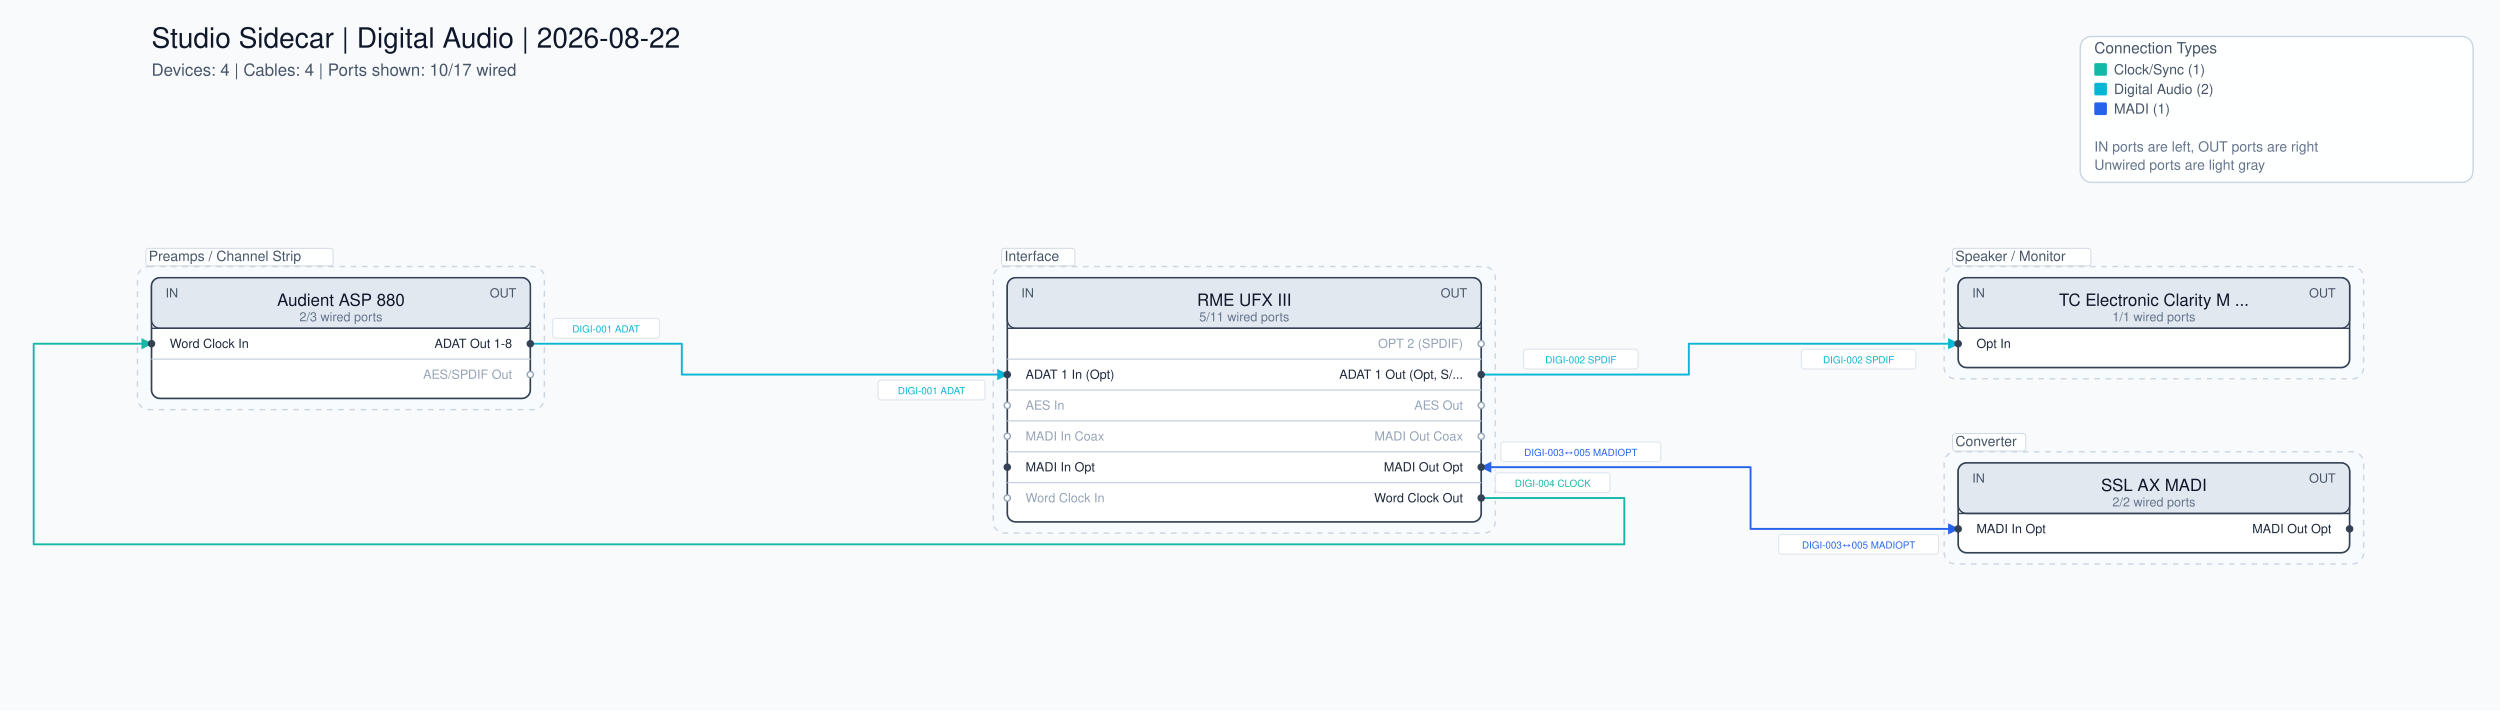
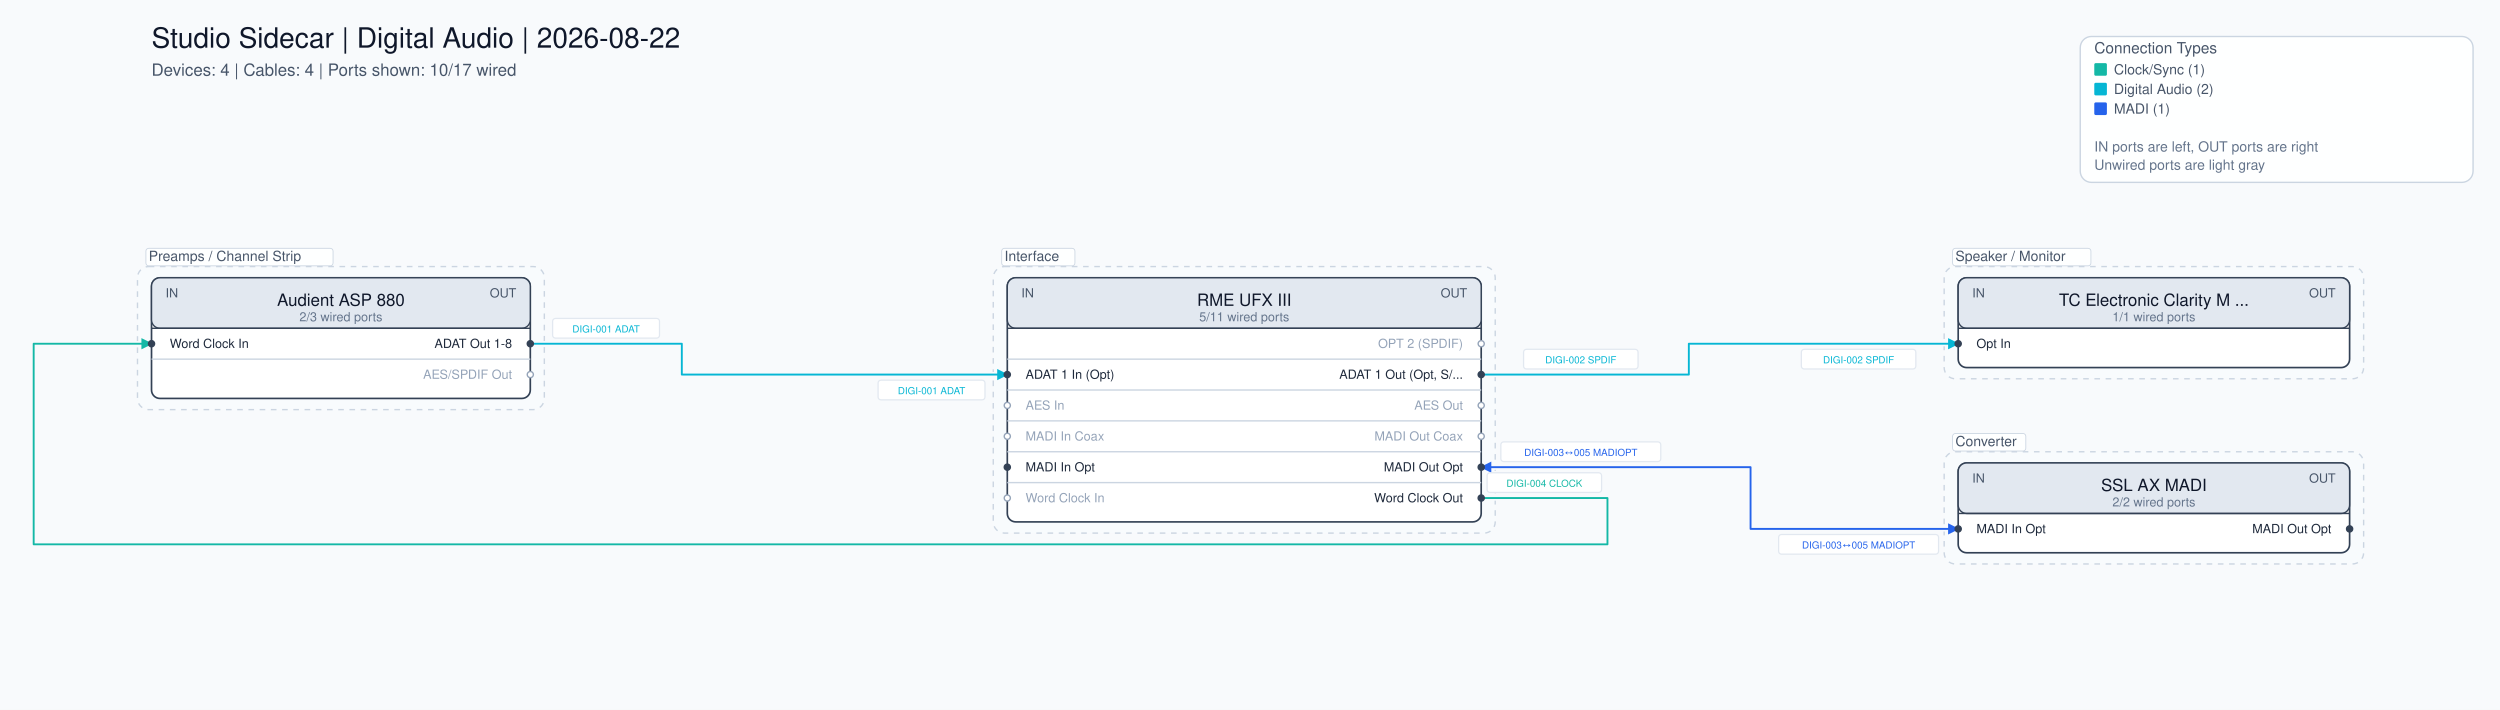
<svg xmlns="http://www.w3.org/2000/svg" width="1782" height="506" viewBox="0 0 1782 506">
  <defs>
    <marker id="arrow" viewBox="0 0 10 10" refX="9" refY="5" markerUnits="userSpaceOnUse" markerWidth="8" markerHeight="8" orient="auto-start-reverse">
      <path d="M 0 0 L 10 5 L 0 10 z" fill="context-stroke" />
    </marker>
  </defs>
  <rect x="0" y="0" width="100%" height="100%" fill="#f8fafc" />
  <text x="108.0" y="34" font-family="Helvetica, Arial, sans-serif" font-size="20" fill="#0f172a">Studio Sidecar | Digital Audio | 2026-08-22</text>
  <text x="108.0" y="54" font-family="Helvetica, Arial, sans-serif" font-size="12" fill="#475569">Devices: 4 | Cables: 4 | Ports shown: 10/17 wired</text>
  <rect x="98.0" y="190.0" width="290.0" height="102.0" rx="8" ry="8" fill="#f8fafc" fill-opacity="0.55" stroke="#cbd5e1" stroke-width="1" stroke-dasharray="4 4" />
  <rect x="708.0" y="190.0" width="357.8" height="190.0" rx="8" ry="8" fill="#f8fafc" fill-opacity="0.55" stroke="#cbd5e1" stroke-width="1" stroke-dasharray="4 4" />
  <rect x="1385.8" y="190.0" width="299.0" height="80.0" rx="8" ry="8" fill="#f8fafc" fill-opacity="0.55" stroke="#cbd5e1" stroke-width="1" stroke-dasharray="4 4" />
  <rect x="1385.8" y="322.0" width="299.0" height="80.0" rx="8" ry="8" fill="#f8fafc" fill-opacity="0.55" stroke="#cbd5e1" stroke-width="1" stroke-dasharray="4 4" />
-   <path d="M 1055.8 355.0 H 1157.8 V 388.0 H 24.0 V 245.0 H 108.0" fill="none" stroke="#f8fafc" stroke-width="3.75" stroke-linecap="round" stroke-linejoin="round" aria-hidden="true" />
-   <path d="M 1055.8 355.0 H 1157.8 V 388.0 H 24.0 V 245.0 H 108.0" fill="none" stroke="#14b8a6" stroke-width="1.35" stroke-linecap="round" stroke-linejoin="round" marker-end="url(#arrow)" />
+   <path d="M 1055.8 355.0 H 1145.8 V 388.0 H 24.0 V 245.0 H 108.0" fill="none" stroke="#f8fafc" stroke-width="3.75" stroke-linecap="round" stroke-linejoin="round" aria-hidden="true" />
+   <path d="M 1055.8 355.0 H 1145.8 V 388.0 H 24.0 V 245.0 H 108.0" fill="none" stroke="#14b8a6" stroke-width="1.35" stroke-linecap="round" stroke-linejoin="round" marker-end="url(#arrow)" />
  <path d="M 378.0 245.0 H 486.0 V 267.0 H 718.0" fill="none" stroke="#f8fafc" stroke-width="3.75" stroke-linecap="round" stroke-linejoin="round" aria-hidden="true" />
  <path d="M 378.0 245.0 H 486.0 V 267.0 H 718.0" fill="none" stroke="#06b6d4" stroke-width="1.35" stroke-linecap="round" stroke-linejoin="round" marker-end="url(#arrow)" />
  <path d="M 1055.8 267.0 H 1203.8 V 245.0 H 1395.8" fill="none" stroke="#f8fafc" stroke-width="3.75" stroke-linecap="round" stroke-linejoin="round" aria-hidden="true" />
  <path d="M 1055.8 267.0 H 1203.8 V 245.0 H 1395.8" fill="none" stroke="#06b6d4" stroke-width="1.35" stroke-linecap="round" stroke-linejoin="round" marker-end="url(#arrow)" />
  <path d="M 1055.8 333.0 H 1247.8 V 377.0 H 1395.8" fill="none" stroke="#f8fafc" stroke-width="3.75" stroke-linecap="round" stroke-linejoin="round" aria-hidden="true" />
  <path d="M 1055.8 333.0 H 1247.8 V 377.0 H 1395.8" fill="none" stroke="#2563eb" stroke-width="1.35" stroke-linecap="round" stroke-linejoin="round" marker-start="url(#arrow)" marker-end="url(#arrow)" />
-   <rect x="1066.0" y="337.0" width="81.6" height="14.0" rx="2" ry="2" fill="#ffffff" fill-opacity="1" stroke="#e2e8f0" stroke-width="0.9" />
-   <text x="1106.8" y="347.0" text-anchor="middle" font-family="Helvetica, Arial, sans-serif" font-size="7.0" fill="#14b8a6">DIGI-004 CLOCK</text>
+   <rect x="1060.0" y="337.0" width="81.6" height="14.0" rx="2" ry="2" fill="#ffffff" fill-opacity="1" stroke="#e2e8f0" stroke-width="0.9" />
+   <text x="1100.8" y="347.0" text-anchor="middle" font-family="Helvetica, Arial, sans-serif" font-size="7.0" fill="#14b8a6">DIGI-004 CLOCK</text>
  <rect x="117.0" y="249.0" width="81.6" height="14.0" rx="2" ry="2" fill="#ffffff" fill-opacity="1" stroke="#e2e8f0" stroke-width="0.9" />
  <text x="157.8" y="259.0" text-anchor="middle" font-family="Helvetica, Arial, sans-serif" font-size="7.0" fill="#14b8a6">DIGI-004 CLOCK</text>
  <rect x="393.9" y="227.0" width="76.2" height="14.0" rx="2" ry="2" fill="#ffffff" fill-opacity="1" stroke="#e2e8f0" stroke-width="0.9" />
  <text x="432.0" y="237.0" text-anchor="middle" font-family="Helvetica, Arial, sans-serif" font-size="7.0" fill="#06b6d4">DIGI-001 ADAT</text>
  <rect x="625.9" y="271.0" width="76.2" height="14.0" rx="2" ry="2" fill="#ffffff" fill-opacity="1" stroke="#e2e8f0" stroke-width="0.9" />
  <text x="664.0" y="281.0" text-anchor="middle" font-family="Helvetica, Arial, sans-serif" font-size="7.0" fill="#06b6d4">DIGI-001 ADAT</text>
  <rect x="1086.0" y="249.0" width="81.6" height="14.0" rx="2" ry="2" fill="#ffffff" fill-opacity="1" stroke="#e2e8f0" stroke-width="0.9" />
  <text x="1126.8" y="259.0" text-anchor="middle" font-family="Helvetica, Arial, sans-serif" font-size="7.0" fill="#06b6d4">DIGI-002 SPDIF</text>
  <rect x="1284.0" y="249.0" width="81.6" height="14.0" rx="2" ry="2" fill="#ffffff" fill-opacity="1" stroke="#e2e8f0" stroke-width="0.9" />
  <text x="1324.8" y="259.0" text-anchor="middle" font-family="Helvetica, Arial, sans-serif" font-size="7.0" fill="#06b6d4">DIGI-002 SPDIF</text>
  <rect x="1069.8" y="315.0" width="114.0" height="14.0" rx="2" ry="2" fill="#ffffff" fill-opacity="1" stroke="#e2e8f0" stroke-width="0.9" />
  <text x="1126.8" y="325.0" text-anchor="middle" font-family="Helvetica, Arial, sans-serif" font-size="7.0" fill="#2563eb">DIGI-003↔005 MADIOPT</text>
  <rect x="1267.8" y="381.0" width="114.0" height="14.0" rx="2" ry="2" fill="#ffffff" fill-opacity="1" stroke="#e2e8f0" stroke-width="0.9" />
  <text x="1324.8" y="391.0" text-anchor="middle" font-family="Helvetica, Arial, sans-serif" font-size="7.0" fill="#2563eb">DIGI-003↔005 MADIOPT</text>
  <rect x="108.0" y="198.0" width="270.0" height="86.0" rx="6" ry="6" fill="#ffffff" stroke="#334155" stroke-width="1.2" />
  <rect x="108.0" y="198.0" width="270.0" height="36.0" rx="6" ry="6" fill="#e2e8f0" stroke="#334155" stroke-width="1.0" />
  <line x1="108.0" y1="234.0" x2="378.0" y2="234.0" stroke="#334155" stroke-width="1" />
  <text x="118.0" y="212.0" font-family="Helvetica, Arial, sans-serif" font-size="9" fill="#475569">IN</text>
  <text x="368.0" y="212.0" text-anchor="end" font-family="Helvetica, Arial, sans-serif" font-size="9" fill="#475569">OUT</text>
  <text x="243.0" y="218.0" text-anchor="middle" font-family="Helvetica, Arial, sans-serif" font-size="12" fill="#0f172a">Audient ASP 880</text>
  <text x="243.0" y="229.0" text-anchor="middle" font-family="Helvetica, Arial, sans-serif" font-size="9" fill="#64748b">2/3 wired ports</text>
  <text x="121.0" y="248.0" text-anchor="start" font-family="Helvetica, Arial, sans-serif" font-size="9" fill="#1e293b">Word Clock In</text>
  <circle cx="108.0" cy="245.0" r="2.2" fill="#334155" stroke="#334155" stroke-width="1" />
  <text x="365.0" y="248.0" text-anchor="end" font-family="Helvetica, Arial, sans-serif" font-size="9" fill="#1e293b">ADAT Out 1-8</text>
  <circle cx="378.0" cy="245.0" r="2.2" fill="#334155" stroke="#334155" stroke-width="1" />
  <line x1="108.0" y1="256.0" x2="378.0" y2="256.0" stroke="#cbd5e1" stroke-width="1" />
  <text x="365.0" y="270.0" text-anchor="end" font-family="Helvetica, Arial, sans-serif" font-size="9" fill="#94a3b8">AES/SPDIF Out</text>
  <circle cx="378.0" cy="267.0" r="2.2" fill="#ffffff" stroke="#94a3b8" stroke-width="1" />
  <rect x="718.0" y="198.0" width="337.8" height="174.0" rx="6" ry="6" fill="#ffffff" stroke="#334155" stroke-width="1.2" />
  <rect x="718.0" y="198.0" width="337.8" height="36.0" rx="6" ry="6" fill="#e2e8f0" stroke="#334155" stroke-width="1.0" />
  <line x1="718.0" y1="234.0" x2="1055.8" y2="234.0" stroke="#334155" stroke-width="1" />
  <text x="728.0" y="212.0" font-family="Helvetica, Arial, sans-serif" font-size="9" fill="#475569">IN</text>
  <text x="1045.8" y="212.0" text-anchor="end" font-family="Helvetica, Arial, sans-serif" font-size="9" fill="#475569">OUT</text>
  <text x="886.9" y="218.0" text-anchor="middle" font-family="Helvetica, Arial, sans-serif" font-size="12" fill="#0f172a">RME UFX III</text>
  <text x="886.9" y="229.0" text-anchor="middle" font-family="Helvetica, Arial, sans-serif" font-size="9" fill="#64748b">5/11 wired ports</text>
  <text x="1042.8" y="248.0" text-anchor="end" font-family="Helvetica, Arial, sans-serif" font-size="9" fill="#94a3b8">OPT 2 (SPDIF)</text>
  <circle cx="1055.8" cy="245.0" r="2.2" fill="#ffffff" stroke="#94a3b8" stroke-width="1" />
  <line x1="718.0" y1="256.0" x2="1055.8" y2="256.0" stroke="#cbd5e1" stroke-width="1" />
  <text x="731.0" y="270.0" text-anchor="start" font-family="Helvetica, Arial, sans-serif" font-size="9" fill="#1e293b">ADAT 1 In (Opt)</text>
  <circle cx="718.0" cy="267.0" r="2.2" fill="#334155" stroke="#334155" stroke-width="1" />
  <text x="1042.8" y="270.0" text-anchor="end" font-family="Helvetica, Arial, sans-serif" font-size="9" fill="#1e293b">ADAT 1 Out (Opt, S/...</text>
  <circle cx="1055.8" cy="267.0" r="2.2" fill="#334155" stroke="#334155" stroke-width="1" />
  <line x1="718.0" y1="278.0" x2="1055.8" y2="278.0" stroke="#cbd5e1" stroke-width="1" />
  <text x="731.0" y="292.0" text-anchor="start" font-family="Helvetica, Arial, sans-serif" font-size="9" fill="#94a3b8">AES In</text>
  <circle cx="718.0" cy="289.0" r="2.2" fill="#ffffff" stroke="#94a3b8" stroke-width="1" />
  <text x="1042.8" y="292.0" text-anchor="end" font-family="Helvetica, Arial, sans-serif" font-size="9" fill="#94a3b8">AES Out</text>
  <circle cx="1055.8" cy="289.0" r="2.2" fill="#ffffff" stroke="#94a3b8" stroke-width="1" />
  <line x1="718.0" y1="300.0" x2="1055.8" y2="300.0" stroke="#cbd5e1" stroke-width="1" />
  <text x="731.0" y="314.0" text-anchor="start" font-family="Helvetica, Arial, sans-serif" font-size="9" fill="#94a3b8">MADI In Coax</text>
  <circle cx="718.0" cy="311.0" r="2.2" fill="#ffffff" stroke="#94a3b8" stroke-width="1" />
  <text x="1042.8" y="314.0" text-anchor="end" font-family="Helvetica, Arial, sans-serif" font-size="9" fill="#94a3b8">MADI Out Coax</text>
  <circle cx="1055.8" cy="311.0" r="2.2" fill="#ffffff" stroke="#94a3b8" stroke-width="1" />
  <line x1="718.0" y1="322.0" x2="1055.8" y2="322.0" stroke="#cbd5e1" stroke-width="1" />
  <text x="731.0" y="336.0" text-anchor="start" font-family="Helvetica, Arial, sans-serif" font-size="9" fill="#1e293b">MADI In Opt</text>
  <circle cx="718.0" cy="333.0" r="2.2" fill="#334155" stroke="#334155" stroke-width="1" />
  <text x="1042.8" y="336.0" text-anchor="end" font-family="Helvetica, Arial, sans-serif" font-size="9" fill="#1e293b">MADI Out Opt</text>
  <circle cx="1055.8" cy="333.0" r="2.2" fill="#334155" stroke="#334155" stroke-width="1" />
  <line x1="718.0" y1="344.0" x2="1055.8" y2="344.0" stroke="#cbd5e1" stroke-width="1" />
  <text x="731.0" y="358.0" text-anchor="start" font-family="Helvetica, Arial, sans-serif" font-size="9" fill="#94a3b8">Word Clock In</text>
  <circle cx="718.0" cy="355.0" r="2.2" fill="#ffffff" stroke="#94a3b8" stroke-width="1" />
  <text x="1042.8" y="358.0" text-anchor="end" font-family="Helvetica, Arial, sans-serif" font-size="9" fill="#1e293b">Word Clock Out</text>
  <circle cx="1055.8" cy="355.0" r="2.2" fill="#334155" stroke="#334155" stroke-width="1" />
  <rect x="1395.8" y="198.0" width="279.0" height="64.0" rx="6" ry="6" fill="#ffffff" stroke="#334155" stroke-width="1.2" />
  <rect x="1395.8" y="198.0" width="279.0" height="36.0" rx="6" ry="6" fill="#e2e8f0" stroke="#334155" stroke-width="1.0" />
  <line x1="1395.8" y1="234.0" x2="1674.8" y2="234.0" stroke="#334155" stroke-width="1" />
  <text x="1405.8" y="212.0" font-family="Helvetica, Arial, sans-serif" font-size="9" fill="#475569">IN</text>
  <text x="1664.8" y="212.0" text-anchor="end" font-family="Helvetica, Arial, sans-serif" font-size="9" fill="#475569">OUT</text>
  <text x="1535.3" y="218.0" text-anchor="middle" font-family="Helvetica, Arial, sans-serif" font-size="12" fill="#0f172a">TC Electronic Clarity M ...</text>
  <text x="1535.3" y="229.0" text-anchor="middle" font-family="Helvetica, Arial, sans-serif" font-size="9" fill="#64748b">1/1 wired ports</text>
  <text x="1408.8" y="248.0" text-anchor="start" font-family="Helvetica, Arial, sans-serif" font-size="9" fill="#1e293b">Opt In</text>
  <circle cx="1395.8" cy="245.0" r="2.2" fill="#334155" stroke="#334155" stroke-width="1" />
  <rect x="1395.8" y="330.0" width="279.0" height="64.0" rx="6" ry="6" fill="#ffffff" stroke="#334155" stroke-width="1.2" />
  <rect x="1395.8" y="330.0" width="279.0" height="36.0" rx="6" ry="6" fill="#e2e8f0" stroke="#334155" stroke-width="1.0" />
  <line x1="1395.8" y1="366.0" x2="1674.8" y2="366.0" stroke="#334155" stroke-width="1" />
  <text x="1405.8" y="344.0" font-family="Helvetica, Arial, sans-serif" font-size="9" fill="#475569">IN</text>
  <text x="1664.8" y="344.0" text-anchor="end" font-family="Helvetica, Arial, sans-serif" font-size="9" fill="#475569">OUT</text>
  <text x="1535.3" y="350.0" text-anchor="middle" font-family="Helvetica, Arial, sans-serif" font-size="12" fill="#0f172a">SSL AX MADI</text>
  <text x="1535.3" y="361.0" text-anchor="middle" font-family="Helvetica, Arial, sans-serif" font-size="9" fill="#64748b">2/2 wired ports</text>
  <text x="1408.8" y="380.0" text-anchor="start" font-family="Helvetica, Arial, sans-serif" font-size="9" fill="#1e293b">MADI In Opt</text>
  <circle cx="1395.8" cy="377.0" r="2.2" fill="#334155" stroke="#334155" stroke-width="1" />
  <text x="1661.8" y="380.0" text-anchor="end" font-family="Helvetica, Arial, sans-serif" font-size="9" fill="#1e293b">MADI Out Opt</text>
  <circle cx="1674.8" cy="377.0" r="2.2" fill="#334155" stroke="#334155" stroke-width="1" />
  <rect x="104.0" y="177.0" width="133.4" height="12.5" rx="2" ry="2" fill="#ffffff" fill-opacity="0.9" stroke="#cbd5e1" stroke-width="0.6" />
  <text x="106.0" y="186.0" font-family="Helvetica, Arial, sans-serif" font-size="10" fill="#475569">Preamps / Channel Strip</text>
  <rect x="714.0" y="177.0" width="52.2" height="12.5" rx="2" ry="2" fill="#ffffff" fill-opacity="0.9" stroke="#cbd5e1" stroke-width="0.6" />
  <text x="716.0" y="186.0" font-family="Helvetica, Arial, sans-serif" font-size="10" fill="#475569">Interface</text>
  <rect x="1391.8" y="177.0" width="98.6" height="12.5" rx="2" ry="2" fill="#ffffff" fill-opacity="0.9" stroke="#cbd5e1" stroke-width="0.6" />
  <text x="1393.8" y="186.0" font-family="Helvetica, Arial, sans-serif" font-size="10" fill="#475569">Speaker / Monitor</text>
  <rect x="1391.8" y="309.0" width="52.2" height="12.5" rx="2" ry="2" fill="#ffffff" fill-opacity="0.9" stroke="#cbd5e1" stroke-width="0.6" />
  <text x="1393.8" y="318.0" font-family="Helvetica, Arial, sans-serif" font-size="10" fill="#475569">Converter</text>
  <rect x="1482.8" y="26.0" width="280" height="104.0" rx="8" ry="8" fill="#ffffff" fill-opacity="0.9" stroke="#cbd5e1" stroke-width="1" />
  <text x="1492.8" y="38.0" font-family="Helvetica, Arial, sans-serif" font-size="11" fill="#475569">Connection Types</text>
  <rect x="1492.8" y="45.0" width="9" height="9" fill="#14b8a6" rx="1" ry="1" />
  <text x="1506.8" y="53.0" font-family="Helvetica, Arial, sans-serif" font-size="10" fill="#475569">Clock/Sync (1)</text>
  <rect x="1492.8" y="59.0" width="9" height="9" fill="#06b6d4" rx="1" ry="1" />
  <text x="1506.8" y="67.0" font-family="Helvetica, Arial, sans-serif" font-size="10" fill="#475569">Digital Audio (2)</text>
  <rect x="1492.8" y="73.0" width="9" height="9" fill="#2563eb" rx="1" ry="1" />
  <text x="1506.8" y="81.0" font-family="Helvetica, Arial, sans-serif" font-size="10" fill="#475569">MADI (1)</text>
  <text x="1492.8" y="108.0" font-family="Helvetica, Arial, sans-serif" font-size="10" fill="#64748b">IN ports are left, OUT ports are right</text>
  <text x="1492.8" y="121.0" font-family="Helvetica, Arial, sans-serif" font-size="10" fill="#64748b">Unwired ports are light gray</text>
</svg>
